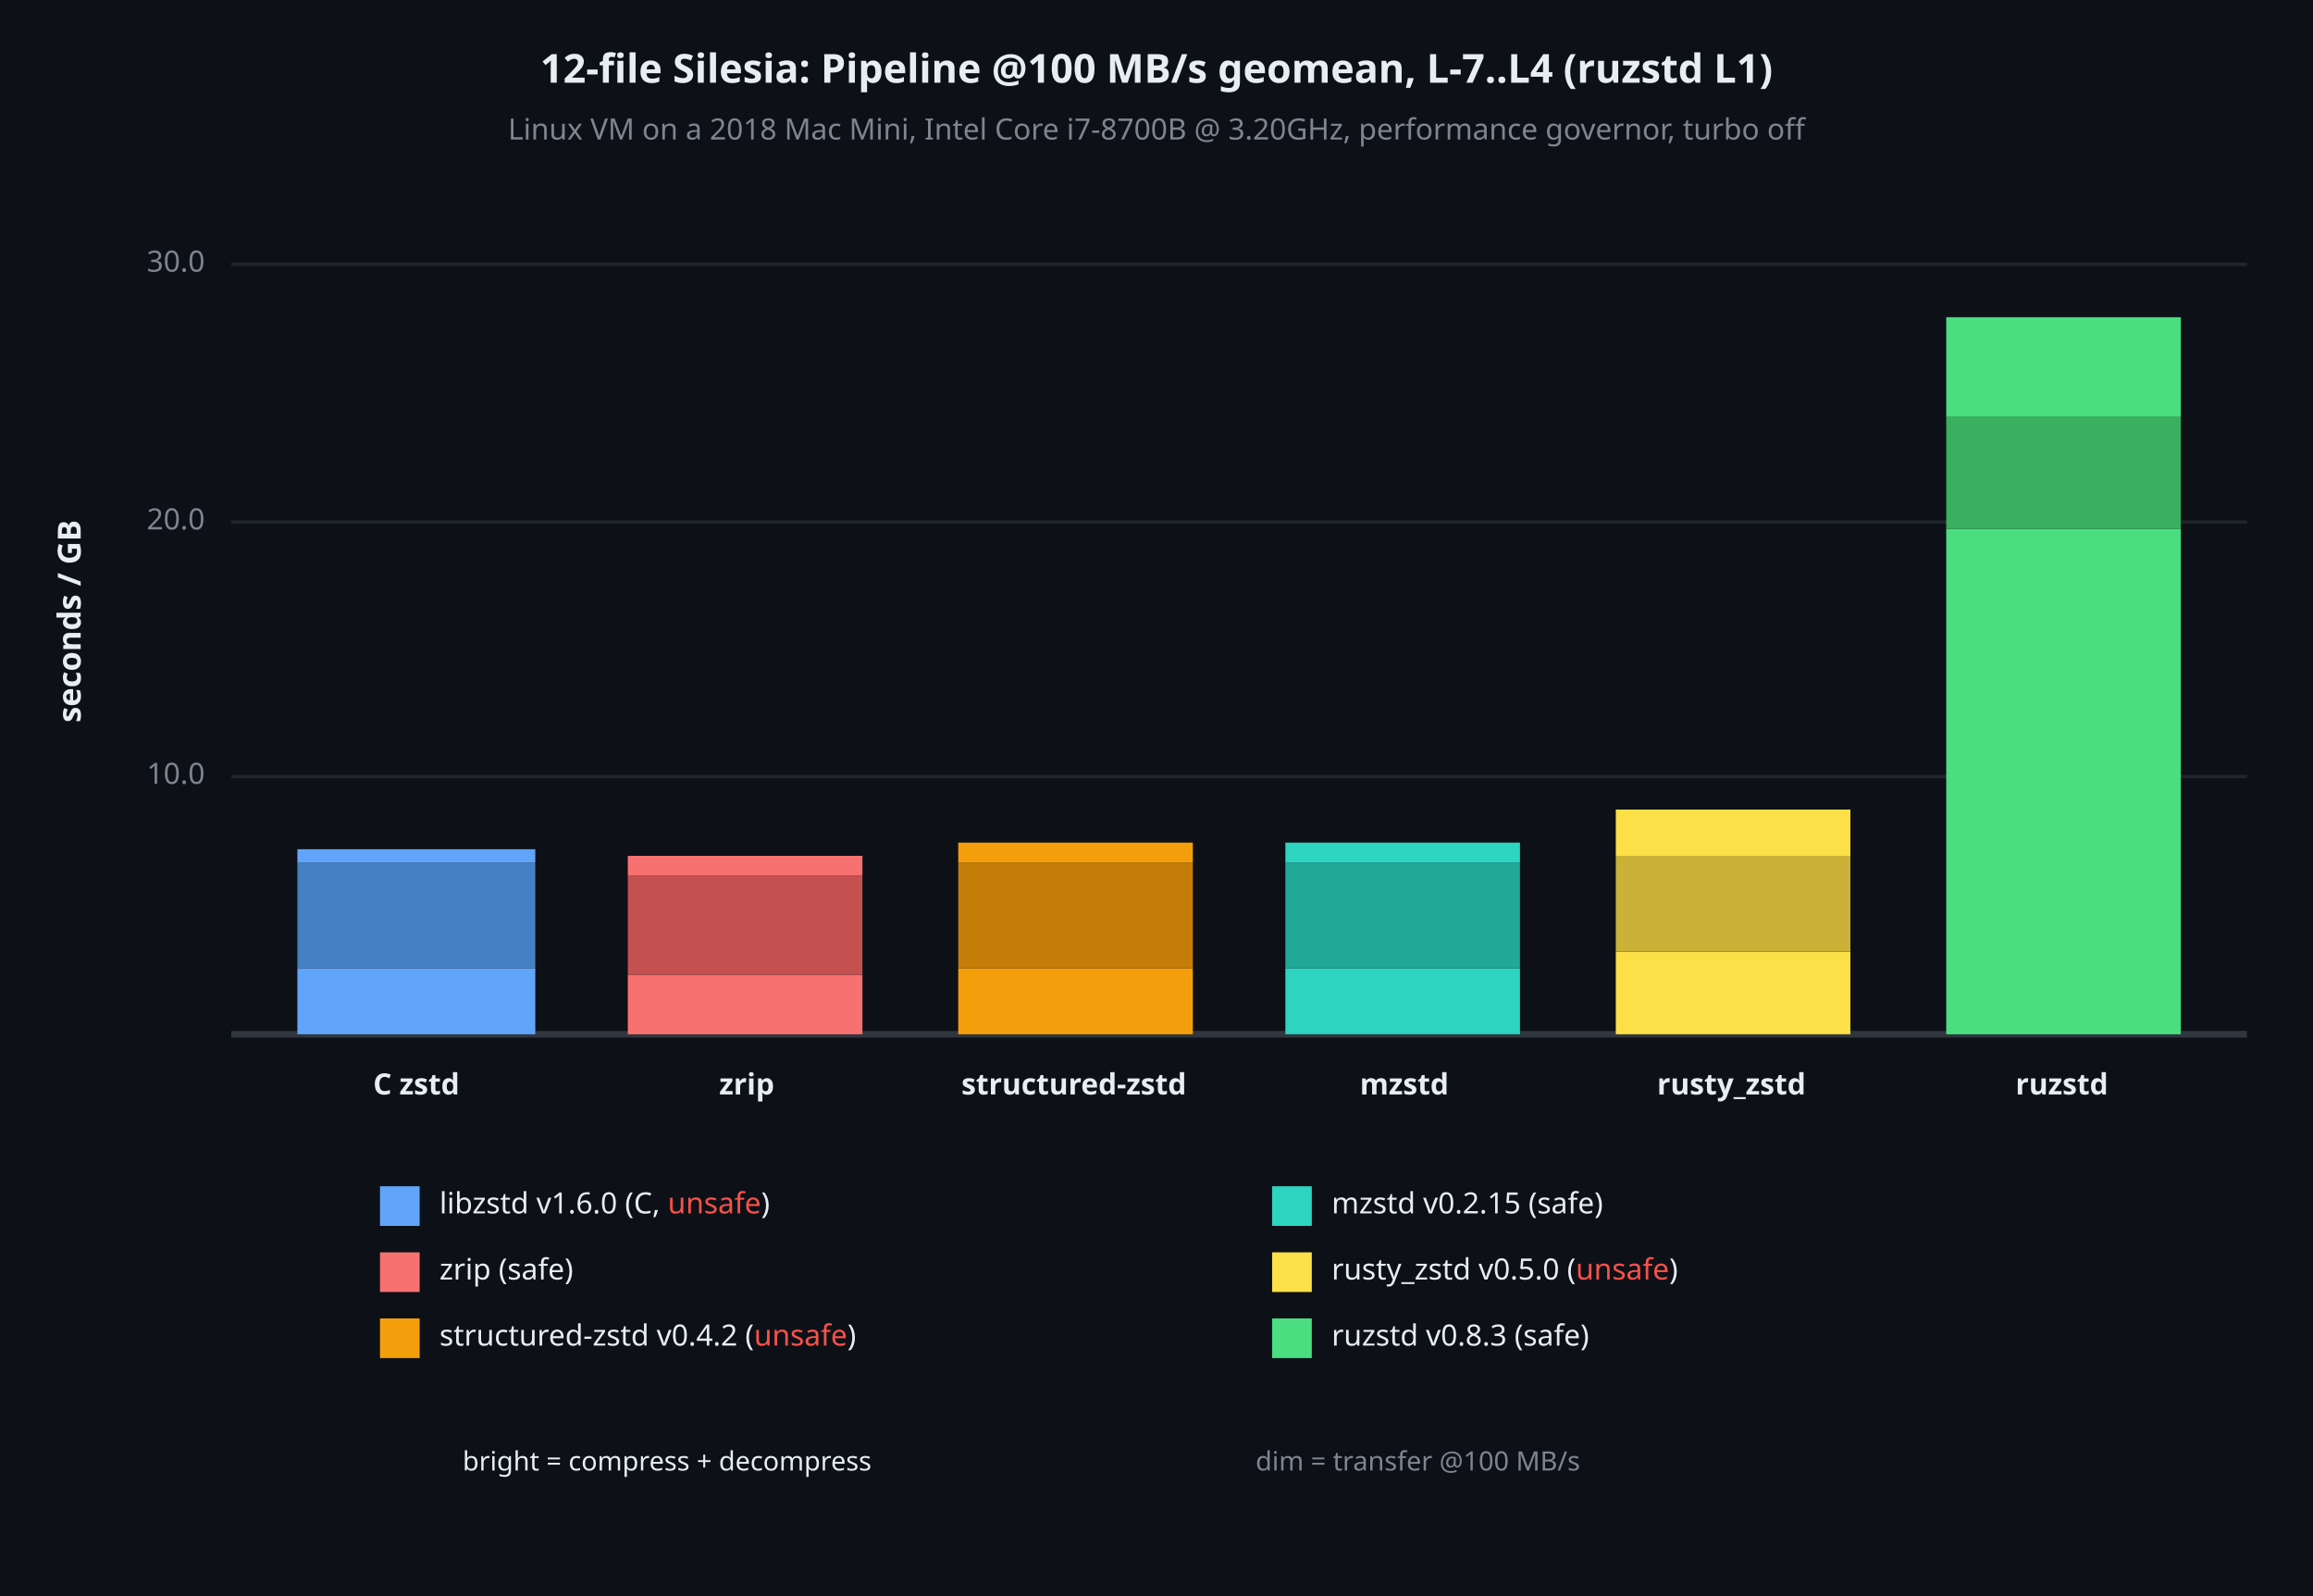
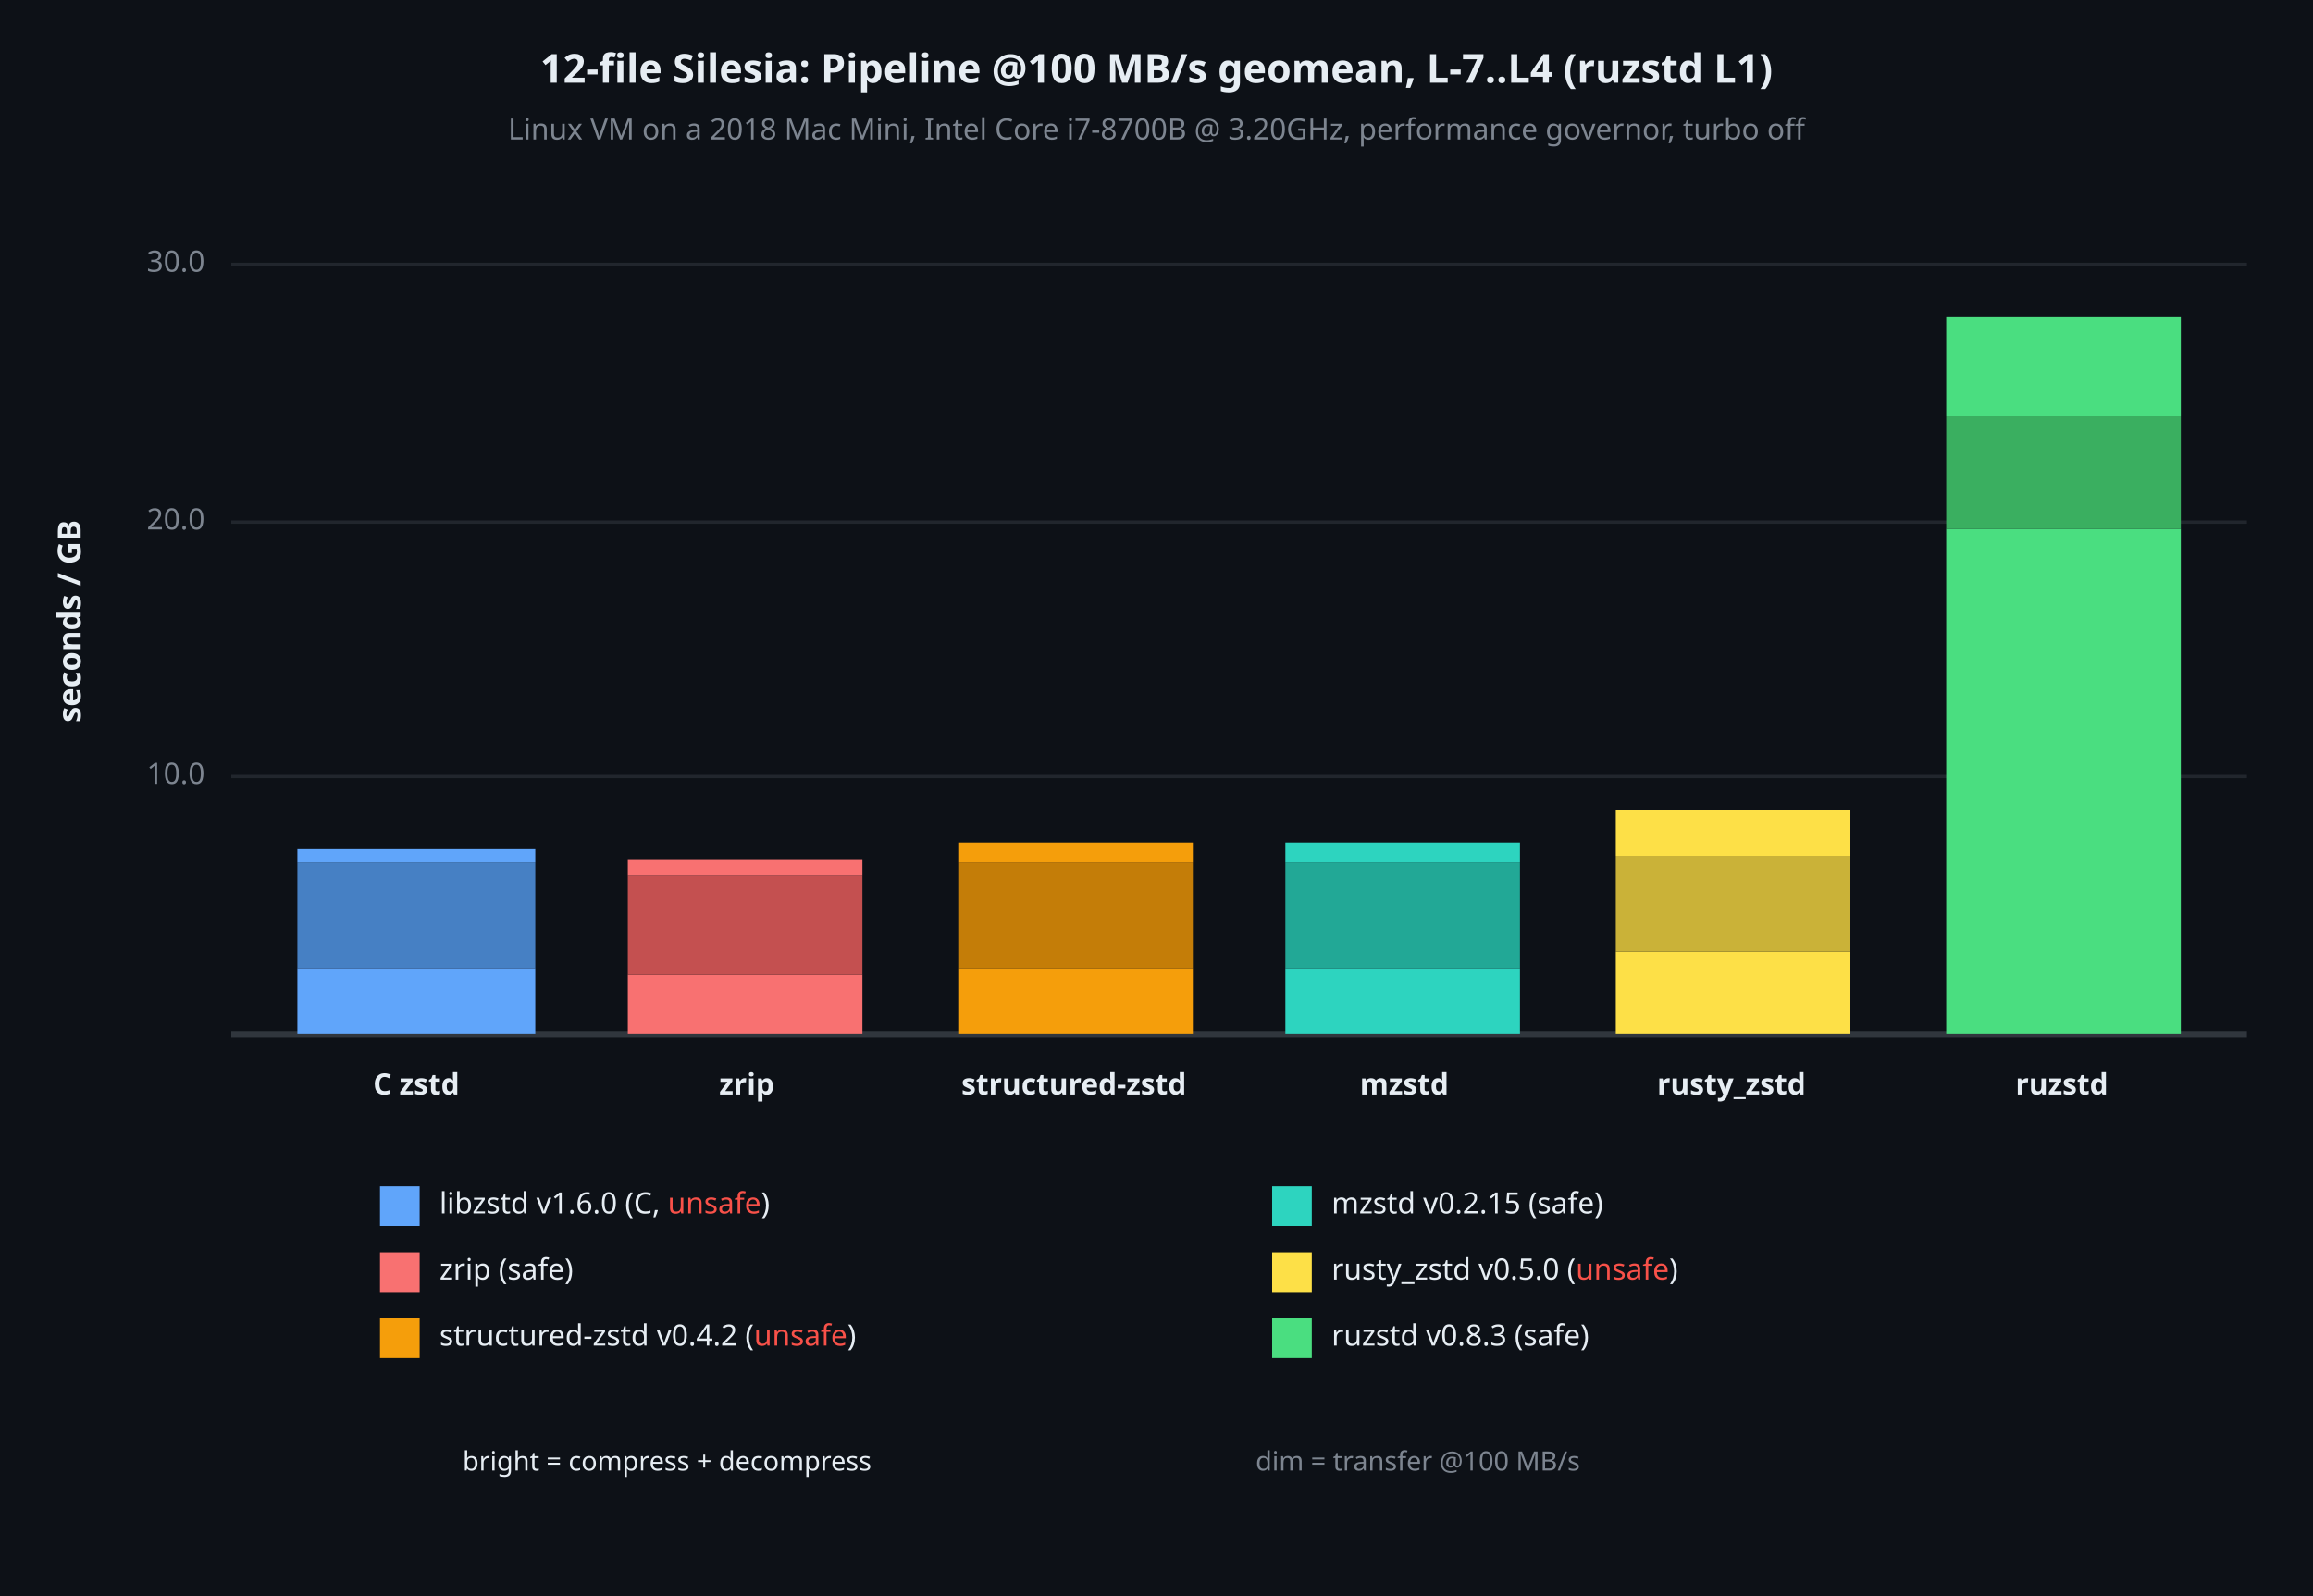
<svg xmlns="http://www.w3.org/2000/svg" viewBox="0 0 700 483" font-family="system-ui, -apple-system, sans-serif">
  <rect x="0" y="0" width="700" height="483" opacity="1" fill="#0D1117" stroke="none" />
  <text x="350" y="22" dy="0.5ex" text-anchor="middle" font-family="sans-serif" font-size="12.097" opacity="1" fill="#E6EDF3" font-weight="bold">
12-file Silesia: Pipeline @100 MB/s geomean, L-7..L4 (ruzstd L1)
</text>
  <text x="350" y="40" dy="0.5ex" text-anchor="middle" font-family="sans-serif" font-size="8.871" opacity="1" fill="#7D8590">
Linux VM on a 2018 Mac Mini, Intel Core i7-8700B @ 3.20GHz, performance governor, turbo off
</text>
  <text x="22" y="188" dy="0.5ex" text-anchor="middle" font-family="sans-serif" font-size="9.677" opacity="1" fill="#E6EDF3" font-weight="bold" transform="rotate(270, 22, 188)">
seconds / GB
</text>
  <polyline fill="none" opacity="1" stroke="#21262D" stroke-width="1" points="70,235 680,235 " />
  <text x="62" y="235" dy="0.5ex" text-anchor="end" font-family="sans-serif" font-size="8.871" opacity="1" fill="#7D8590">
10.0
</text>
  <polyline fill="none" opacity="1" stroke="#21262D" stroke-width="1" points="70,158 680,158 " />
  <text x="62" y="158" dy="0.5ex" text-anchor="end" font-family="sans-serif" font-size="8.871" opacity="1" fill="#7D8590">
20.0
</text>
  <polyline fill="none" opacity="1" stroke="#21262D" stroke-width="1" points="70,80 680,80 " />
  <text x="62" y="80" dy="0.5ex" text-anchor="end" font-family="sans-serif" font-size="8.871" opacity="1" fill="#7D8590">
30.0
</text>
  <polyline fill="none" opacity="1" stroke="#30363D" stroke-width="2" points="70,313 680,313 " />
  <rect x="90" y="293" width="72" height="20" opacity="1" fill="#60A5FA" stroke="none" />
  <rect x="90" y="261" width="72" height="32" opacity="1" fill="#4680C4" stroke="none" />
  <rect x="90" y="257" width="72" height="4" opacity="1" fill="#60A5FA" stroke="none" />
  <text x="126" y="329" dy="0.5ex" text-anchor="middle" font-family="sans-serif" font-size="8.871" opacity="1" fill="#E6EDF3" font-weight="bold">
C zstd
</text>
  <rect x="190" y="295" width="71" height="18" opacity="1" fill="#F87171" stroke="none" />
  <rect x="190" y="265" width="71" height="30" opacity="1" fill="#C45050" stroke="none" />
-   <rect x="190" y="259" width="71" height="6" opacity="1" fill="#F87171" stroke="none" />
+   <rect x="190" y="260" width="71" height="5" opacity="1" fill="#F87171" stroke="none" />
  <text x="226" y="329" dy="0.5ex" text-anchor="middle" font-family="sans-serif" font-size="8.871" opacity="1" fill="#E6EDF3" font-weight="bold">
zrip
</text>
  <rect x="290" y="293" width="71" height="20" opacity="1" fill="#F59E0B" stroke="none" />
  <rect x="290" y="261" width="71" height="32" opacity="1" fill="#C47D08" stroke="none" />
  <rect x="290" y="255" width="71" height="6" opacity="1" fill="#F59E0B" stroke="none" />
  <text x="325" y="329" dy="0.5ex" text-anchor="middle" font-family="sans-serif" font-size="8.871" opacity="1" fill="#E6EDF3" font-weight="bold">
structured-zstd
</text>
  <rect x="389" y="293" width="71" height="20" opacity="1" fill="#2DD4BF" stroke="none" />
  <rect x="389" y="261" width="71" height="32" opacity="1" fill="#22A896" stroke="none" />
  <rect x="389" y="255" width="71" height="6" opacity="1" fill="#2DD4BF" stroke="none" />
  <text x="425" y="329" dy="0.5ex" text-anchor="middle" font-family="sans-serif" font-size="8.871" opacity="1" fill="#E6EDF3" font-weight="bold">
mzstd
</text>
  <rect x="489" y="288" width="71" height="25" opacity="1" fill="#FDE047" stroke="none" />
  <rect x="489" y="259" width="71" height="29" opacity="1" fill="#CAB238" stroke="none" />
  <rect x="489" y="245" width="71" height="14" opacity="1" fill="#FDE047" stroke="none" />
  <text x="524" y="329" dy="0.5ex" text-anchor="middle" font-family="sans-serif" font-size="8.871" opacity="1" fill="#E6EDF3" font-weight="bold">
rusty_zstd
</text>
  <rect x="589" y="160" width="71" height="153" opacity="1" fill="#4ADE80" stroke="none" />
  <rect x="589" y="126" width="71" height="34" opacity="1" fill="#3AAF60" stroke="none" />
  <rect x="589" y="96" width="71" height="30" opacity="1" fill="#4ADE80" stroke="none" />
  <text x="624" y="329" dy="0.5ex" text-anchor="middle" font-family="sans-serif" font-size="8.871" opacity="1" fill="#E6EDF3" font-weight="bold">
ruzstd
</text>
  <rect x="115" y="359" width="12" height="12" opacity="1" fill="#60A5FA" stroke="none" />
  <text x="133" y="365" dy="0.5ex" text-anchor="start" font-family="sans-serif" font-size="8.871" opacity="1" fill="#E6EDF3">
libzstd v1.6.0 (C, <tspan fill="#F85149">unsafe</tspan>)
</text>
  <rect x="115" y="379" width="12" height="12" opacity="1" fill="#F87171" stroke="none" />
  <text x="133" y="385" dy="0.5ex" text-anchor="start" font-family="sans-serif" font-size="8.871" opacity="1" fill="#E6EDF3">
zrip (safe)
</text>
  <rect x="115" y="399" width="12" height="12" opacity="1" fill="#F59E0B" stroke="none" />
  <text x="133" y="405" dy="0.5ex" text-anchor="start" font-family="sans-serif" font-size="8.871" opacity="1" fill="#E6EDF3">
structured-zstd v0.4.2 (<tspan fill="#F85149">unsafe</tspan>)
</text>
  <rect x="385" y="359" width="12" height="12" opacity="1" fill="#2DD4BF" stroke="none" />
  <text x="403" y="365" dy="0.5ex" text-anchor="start" font-family="sans-serif" font-size="8.871" opacity="1" fill="#E6EDF3">
mzstd v0.2.15 (safe)
</text>
  <rect x="385" y="379" width="12" height="12" opacity="1" fill="#FDE047" stroke="none" />
  <text x="403" y="385" dy="0.5ex" text-anchor="start" font-family="sans-serif" font-size="8.871" opacity="1" fill="#E6EDF3">
rusty_zstd v0.5.0 (<tspan fill="#F85149">unsafe</tspan>)
</text>
  <rect x="385" y="399" width="12" height="12" opacity="1" fill="#4ADE80" stroke="none" />
  <text x="403" y="405" dy="0.5ex" text-anchor="start" font-family="sans-serif" font-size="8.871" opacity="1" fill="#E6EDF3">
ruzstd v0.8.3 (safe)
</text>
  <text x="140" y="443" dy="0.5ex" text-anchor="start" font-family="sans-serif" font-size="8.065" opacity="1" fill="#E6EDF3">
bright = compress + decompress
</text>
  <text x="380" y="443" dy="0.5ex" text-anchor="start" font-family="sans-serif" font-size="8.065" opacity="1" fill="#7D8590">
dim = transfer @100 MB/s
</text>
</svg>
